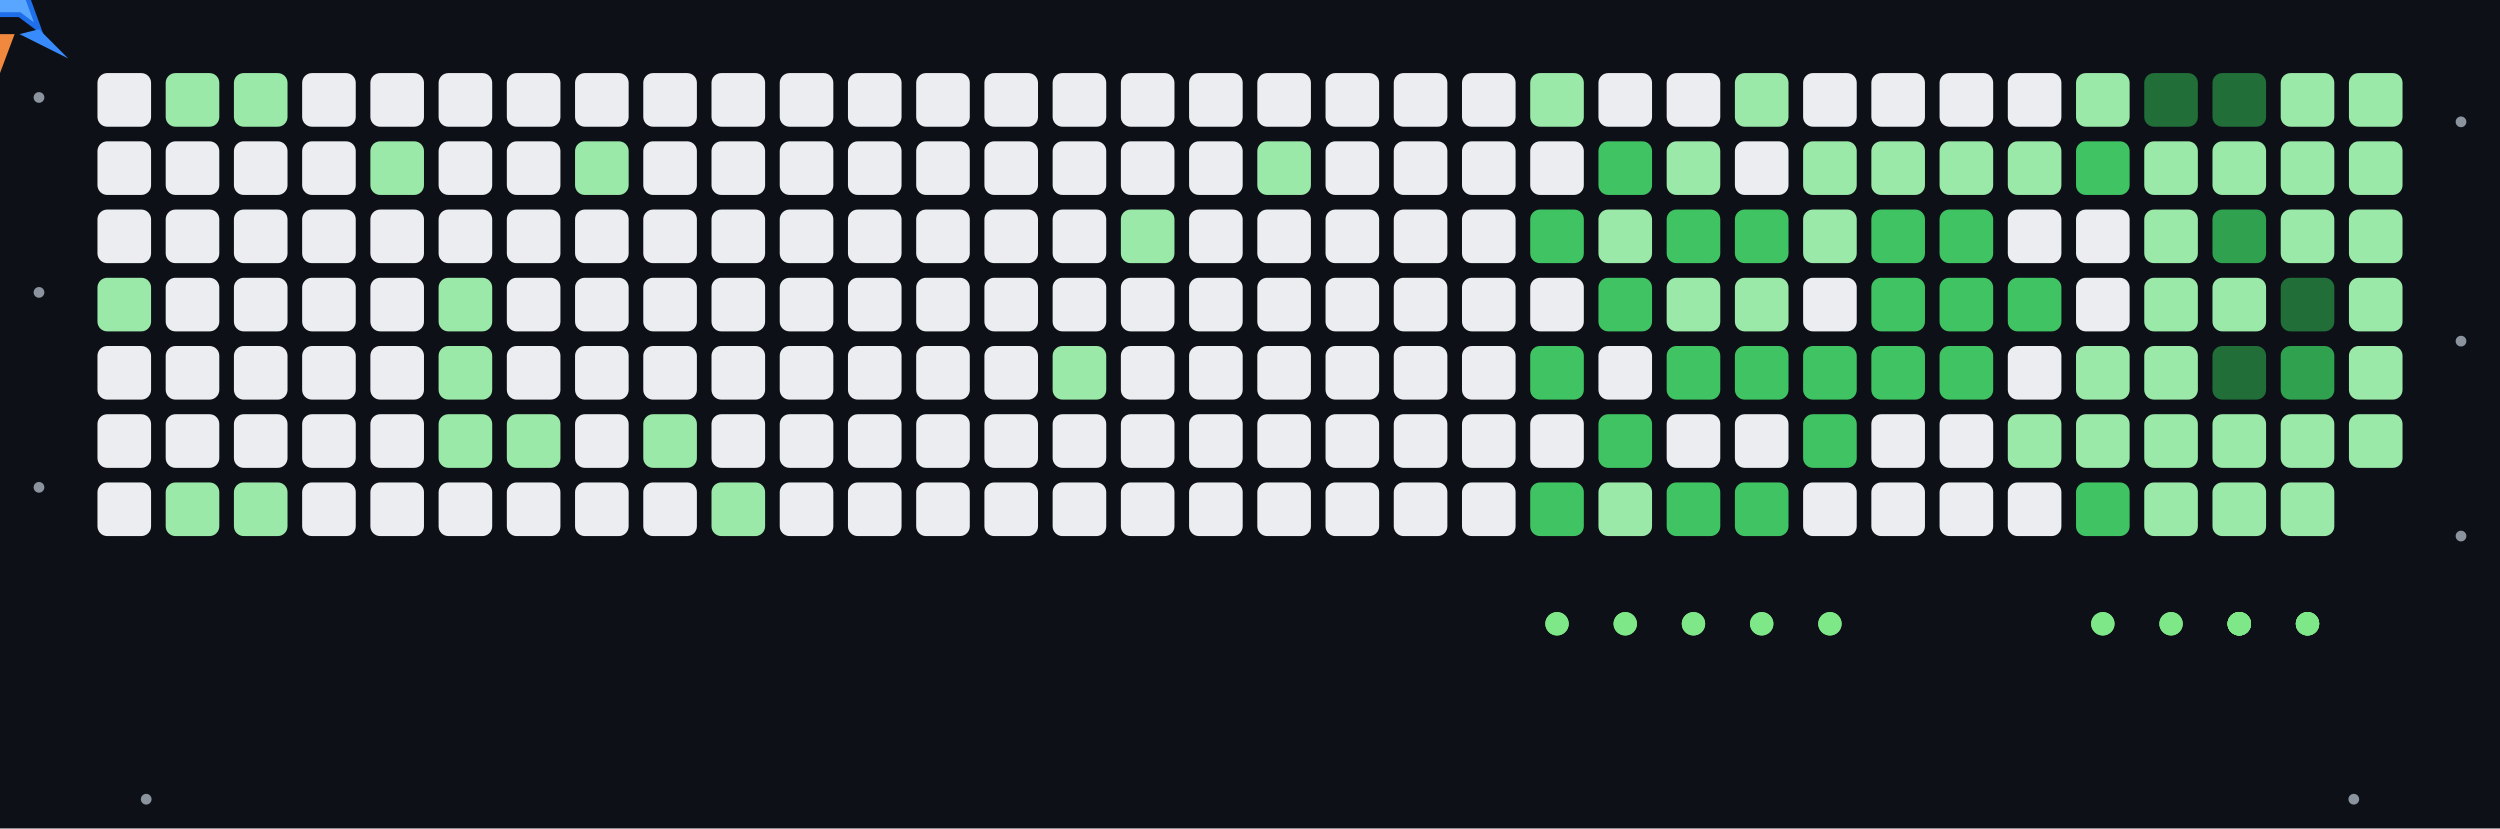
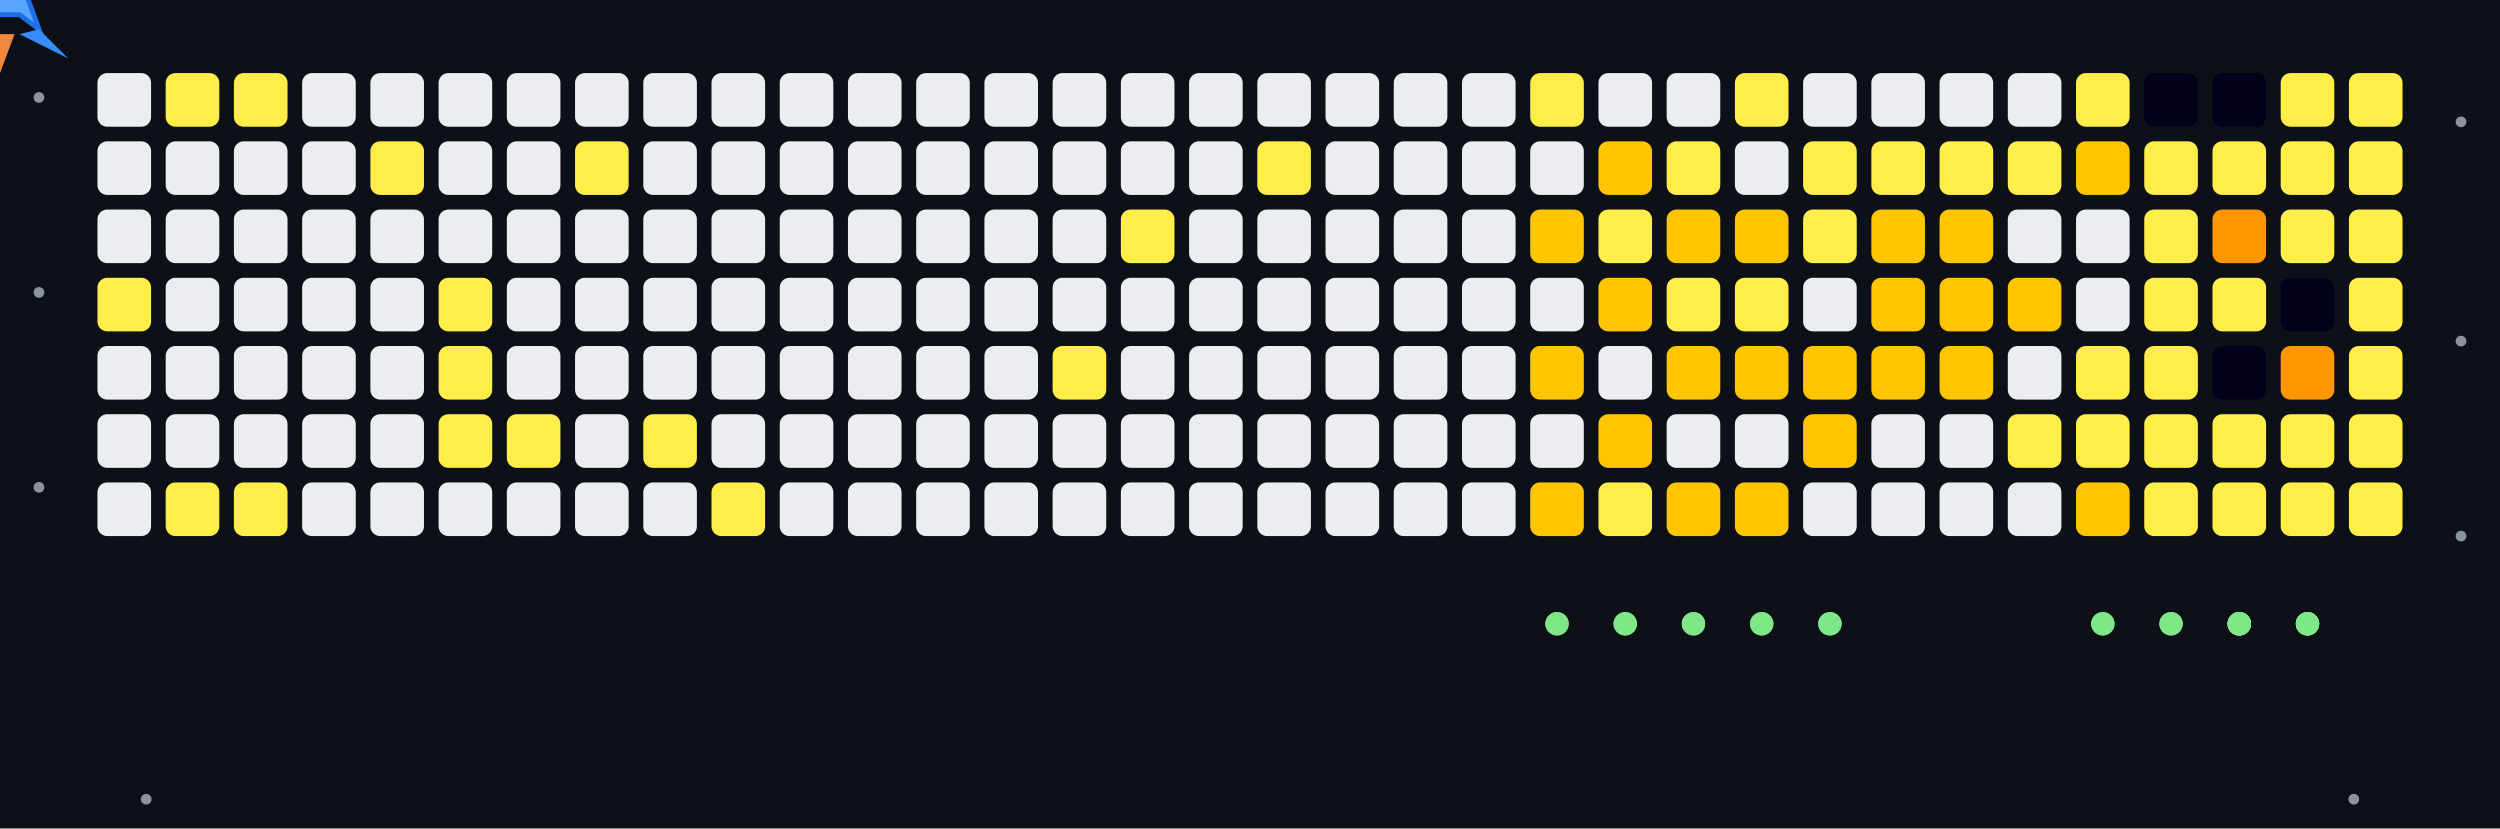
<svg xmlns="http://www.w3.org/2000/svg" viewBox="0 0 513 170">
  <rect x="0" y="0" width="513" height="170" fill="#0d1117" />
  <circle cx="8" cy="20" r="1.1" fill="#8b949e">
    <animate attributeName="opacity" values="0.2;1;0.2" dur="1.2s" repeatCount="indefinite" />
  </circle>
  <circle cx="8" cy="60" r="1.1" fill="#8b949e">
    <animate attributeName="opacity" values="0.2;1;0.2" dur="1.6s" repeatCount="indefinite" />
  </circle>
  <circle cx="8" cy="100" r="1.1" fill="#8b949e">
    <animate attributeName="opacity" values="0.2;1;0.2" dur="2s" repeatCount="indefinite" />
  </circle>
  <circle cx="505" cy="25" r="1.1" fill="#8b949e">
    <animate attributeName="opacity" values="0.2;1;0.2" dur="1.2s" repeatCount="indefinite" />
  </circle>
  <circle cx="505" cy="70" r="1.1" fill="#8b949e">
    <animate attributeName="opacity" values="0.2;1;0.2" dur="1.6s" repeatCount="indefinite" />
  </circle>
  <circle cx="505" cy="110" r="1.1" fill="#8b949e">
    <animate attributeName="opacity" values="0.2;1;0.2" dur="2s" repeatCount="indefinite" />
  </circle>
  <circle cx="30" cy="164" r="1.1" fill="#8b949e">
    <animate attributeName="opacity" values="0.2;1;0.2" dur="1.2s" repeatCount="indefinite" />
  </circle>
  <circle cx="483" cy="164" r="1.1" fill="#8b949e">
    <animate attributeName="opacity" values="0.2;1;0.2" dur="1.6s" repeatCount="indefinite" />
  </circle>
  <g id="grid">
    <rect x="20.00" y="15.00" width="11" height="11" rx="2" ry="2" fill="#ebedf0" />
    <rect x="20.00" y="29.00" width="11" height="11" rx="2" ry="2" fill="#ebedf0" />
    <rect x="20.00" y="43.00" width="11" height="11" rx="2" ry="2" fill="#ebedf0" />
-     <rect x="20.00" y="57.00" width="11" height="11" rx="2" ry="2" fill="#9be9a8" />
+     <rect x="20.00" y="57.00" width="11" height="11" rx="2" ry="2" fill="#ffee4a" />
    <rect x="20.00" y="71.00" width="11" height="11" rx="2" ry="2" fill="#ebedf0" />
    <rect x="20.00" y="85.00" width="11" height="11" rx="2" ry="2" fill="#ebedf0" />
    <rect x="20.00" y="99.00" width="11" height="11" rx="2" ry="2" fill="#ebedf0" />
-     <rect x="34.00" y="15.00" width="11" height="11" rx="2" ry="2" fill="#9be9a8" />
+     <rect x="34.00" y="15.00" width="11" height="11" rx="2" ry="2" fill="#ffee4a" />
    <rect x="34.00" y="29.00" width="11" height="11" rx="2" ry="2" fill="#ebedf0" />
    <rect x="34.00" y="43.00" width="11" height="11" rx="2" ry="2" fill="#ebedf0" />
    <rect x="34.00" y="57.00" width="11" height="11" rx="2" ry="2" fill="#ebedf0" />
    <rect x="34.00" y="71.00" width="11" height="11" rx="2" ry="2" fill="#ebedf0" />
    <rect x="34.00" y="85.00" width="11" height="11" rx="2" ry="2" fill="#ebedf0" />
-     <rect x="34.00" y="99.00" width="11" height="11" rx="2" ry="2" fill="#9be9a8" />
-     <rect x="48.00" y="15.00" width="11" height="11" rx="2" ry="2" fill="#9be9a8" />
+     <rect x="34.00" y="99.00" width="11" height="11" rx="2" ry="2" fill="#ffee4a" />
+     <rect x="48.00" y="15.00" width="11" height="11" rx="2" ry="2" fill="#ffee4a" />
    <rect x="48.00" y="29.00" width="11" height="11" rx="2" ry="2" fill="#ebedf0" />
    <rect x="48.00" y="43.00" width="11" height="11" rx="2" ry="2" fill="#ebedf0" />
    <rect x="48.00" y="57.00" width="11" height="11" rx="2" ry="2" fill="#ebedf0" />
    <rect x="48.00" y="71.00" width="11" height="11" rx="2" ry="2" fill="#ebedf0" />
    <rect x="48.00" y="85.00" width="11" height="11" rx="2" ry="2" fill="#ebedf0" />
-     <rect x="48.00" y="99.00" width="11" height="11" rx="2" ry="2" fill="#9be9a8" />
+     <rect x="48.00" y="99.00" width="11" height="11" rx="2" ry="2" fill="#ffee4a" />
    <rect x="62.00" y="15.00" width="11" height="11" rx="2" ry="2" fill="#ebedf0" />
    <rect x="62.00" y="29.00" width="11" height="11" rx="2" ry="2" fill="#ebedf0" />
    <rect x="62.00" y="43.00" width="11" height="11" rx="2" ry="2" fill="#ebedf0" />
    <rect x="62.00" y="57.00" width="11" height="11" rx="2" ry="2" fill="#ebedf0" />
    <rect x="62.00" y="71.00" width="11" height="11" rx="2" ry="2" fill="#ebedf0" />
    <rect x="62.00" y="85.00" width="11" height="11" rx="2" ry="2" fill="#ebedf0" />
    <rect x="62.00" y="99.00" width="11" height="11" rx="2" ry="2" fill="#ebedf0" />
    <rect x="76.00" y="15.00" width="11" height="11" rx="2" ry="2" fill="#ebedf0" />
-     <rect x="76.00" y="29.00" width="11" height="11" rx="2" ry="2" fill="#9be9a8" />
+     <rect x="76.00" y="29.00" width="11" height="11" rx="2" ry="2" fill="#ffee4a" />
    <rect x="76.00" y="43.00" width="11" height="11" rx="2" ry="2" fill="#ebedf0" />
    <rect x="76.00" y="57.00" width="11" height="11" rx="2" ry="2" fill="#ebedf0" />
    <rect x="76.00" y="71.00" width="11" height="11" rx="2" ry="2" fill="#ebedf0" />
    <rect x="76.00" y="85.00" width="11" height="11" rx="2" ry="2" fill="#ebedf0" />
    <rect x="76.00" y="99.00" width="11" height="11" rx="2" ry="2" fill="#ebedf0" />
    <rect x="90.00" y="15.00" width="11" height="11" rx="2" ry="2" fill="#ebedf0" />
    <rect x="90.00" y="29.00" width="11" height="11" rx="2" ry="2" fill="#ebedf0" />
    <rect x="90.00" y="43.00" width="11" height="11" rx="2" ry="2" fill="#ebedf0" />
-     <rect x="90.00" y="57.00" width="11" height="11" rx="2" ry="2" fill="#9be9a8" />
-     <rect x="90.00" y="71.00" width="11" height="11" rx="2" ry="2" fill="#9be9a8" />
-     <rect x="90.00" y="85.00" width="11" height="11" rx="2" ry="2" fill="#9be9a8" />
+     <rect x="90.00" y="57.00" width="11" height="11" rx="2" ry="2" fill="#ffee4a" />
+     <rect x="90.00" y="71.00" width="11" height="11" rx="2" ry="2" fill="#ffee4a" />
+     <rect x="90.00" y="85.00" width="11" height="11" rx="2" ry="2" fill="#ffee4a" />
    <rect x="90.00" y="99.00" width="11" height="11" rx="2" ry="2" fill="#ebedf0" />
    <rect x="104.00" y="15.00" width="11" height="11" rx="2" ry="2" fill="#ebedf0" />
    <rect x="104.00" y="29.00" width="11" height="11" rx="2" ry="2" fill="#ebedf0" />
    <rect x="104.00" y="43.00" width="11" height="11" rx="2" ry="2" fill="#ebedf0" />
    <rect x="104.00" y="57.00" width="11" height="11" rx="2" ry="2" fill="#ebedf0" />
    <rect x="104.00" y="71.00" width="11" height="11" rx="2" ry="2" fill="#ebedf0" />
-     <rect x="104.00" y="85.00" width="11" height="11" rx="2" ry="2" fill="#9be9a8" />
+     <rect x="104.00" y="85.00" width="11" height="11" rx="2" ry="2" fill="#ffee4a" />
    <rect x="104.00" y="99.00" width="11" height="11" rx="2" ry="2" fill="#ebedf0" />
    <rect x="118.00" y="15.00" width="11" height="11" rx="2" ry="2" fill="#ebedf0" />
-     <rect x="118.00" y="29.00" width="11" height="11" rx="2" ry="2" fill="#9be9a8" />
+     <rect x="118.00" y="29.00" width="11" height="11" rx="2" ry="2" fill="#ffee4a" />
    <rect x="118.00" y="43.00" width="11" height="11" rx="2" ry="2" fill="#ebedf0" />
    <rect x="118.00" y="57.00" width="11" height="11" rx="2" ry="2" fill="#ebedf0" />
    <rect x="118.00" y="71.00" width="11" height="11" rx="2" ry="2" fill="#ebedf0" />
    <rect x="118.00" y="85.00" width="11" height="11" rx="2" ry="2" fill="#ebedf0" />
    <rect x="118.00" y="99.00" width="11" height="11" rx="2" ry="2" fill="#ebedf0" />
    <rect x="132.00" y="15.00" width="11" height="11" rx="2" ry="2" fill="#ebedf0" />
    <rect x="132.00" y="29.00" width="11" height="11" rx="2" ry="2" fill="#ebedf0" />
    <rect x="132.00" y="43.00" width="11" height="11" rx="2" ry="2" fill="#ebedf0" />
    <rect x="132.00" y="57.00" width="11" height="11" rx="2" ry="2" fill="#ebedf0" />
    <rect x="132.00" y="71.00" width="11" height="11" rx="2" ry="2" fill="#ebedf0" />
-     <rect x="132.00" y="85.00" width="11" height="11" rx="2" ry="2" fill="#9be9a8" />
+     <rect x="132.00" y="85.00" width="11" height="11" rx="2" ry="2" fill="#ffee4a" />
    <rect x="132.00" y="99.00" width="11" height="11" rx="2" ry="2" fill="#ebedf0" />
    <rect x="146.00" y="15.00" width="11" height="11" rx="2" ry="2" fill="#ebedf0" />
    <rect x="146.00" y="29.00" width="11" height="11" rx="2" ry="2" fill="#ebedf0" />
    <rect x="146.00" y="43.00" width="11" height="11" rx="2" ry="2" fill="#ebedf0" />
    <rect x="146.00" y="57.00" width="11" height="11" rx="2" ry="2" fill="#ebedf0" />
    <rect x="146.00" y="71.00" width="11" height="11" rx="2" ry="2" fill="#ebedf0" />
    <rect x="146.00" y="85.00" width="11" height="11" rx="2" ry="2" fill="#ebedf0" />
-     <rect x="146.00" y="99.00" width="11" height="11" rx="2" ry="2" fill="#9be9a8" />
+     <rect x="146.00" y="99.00" width="11" height="11" rx="2" ry="2" fill="#ffee4a" />
    <rect x="160.00" y="15.00" width="11" height="11" rx="2" ry="2" fill="#ebedf0" />
    <rect x="160.00" y="29.00" width="11" height="11" rx="2" ry="2" fill="#ebedf0" />
    <rect x="160.00" y="43.00" width="11" height="11" rx="2" ry="2" fill="#ebedf0" />
    <rect x="160.00" y="57.00" width="11" height="11" rx="2" ry="2" fill="#ebedf0" />
    <rect x="160.00" y="71.00" width="11" height="11" rx="2" ry="2" fill="#ebedf0" />
    <rect x="160.00" y="85.00" width="11" height="11" rx="2" ry="2" fill="#ebedf0" />
    <rect x="160.00" y="99.00" width="11" height="11" rx="2" ry="2" fill="#ebedf0" />
    <rect x="174.00" y="15.00" width="11" height="11" rx="2" ry="2" fill="#ebedf0" />
    <rect x="174.00" y="29.00" width="11" height="11" rx="2" ry="2" fill="#ebedf0" />
    <rect x="174.00" y="43.00" width="11" height="11" rx="2" ry="2" fill="#ebedf0" />
    <rect x="174.00" y="57.00" width="11" height="11" rx="2" ry="2" fill="#ebedf0" />
    <rect x="174.00" y="71.00" width="11" height="11" rx="2" ry="2" fill="#ebedf0" />
    <rect x="174.00" y="85.00" width="11" height="11" rx="2" ry="2" fill="#ebedf0" />
    <rect x="174.00" y="99.00" width="11" height="11" rx="2" ry="2" fill="#ebedf0" />
    <rect x="188.00" y="15.00" width="11" height="11" rx="2" ry="2" fill="#ebedf0" />
    <rect x="188.00" y="29.00" width="11" height="11" rx="2" ry="2" fill="#ebedf0" />
    <rect x="188.00" y="43.00" width="11" height="11" rx="2" ry="2" fill="#ebedf0" />
    <rect x="188.00" y="57.00" width="11" height="11" rx="2" ry="2" fill="#ebedf0" />
    <rect x="188.00" y="71.00" width="11" height="11" rx="2" ry="2" fill="#ebedf0" />
    <rect x="188.00" y="85.00" width="11" height="11" rx="2" ry="2" fill="#ebedf0" />
    <rect x="188.00" y="99.00" width="11" height="11" rx="2" ry="2" fill="#ebedf0" />
    <rect x="202.00" y="15.00" width="11" height="11" rx="2" ry="2" fill="#ebedf0" />
    <rect x="202.00" y="29.00" width="11" height="11" rx="2" ry="2" fill="#ebedf0" />
    <rect x="202.00" y="43.00" width="11" height="11" rx="2" ry="2" fill="#ebedf0" />
    <rect x="202.00" y="57.00" width="11" height="11" rx="2" ry="2" fill="#ebedf0" />
    <rect x="202.00" y="71.00" width="11" height="11" rx="2" ry="2" fill="#ebedf0" />
    <rect x="202.00" y="85.00" width="11" height="11" rx="2" ry="2" fill="#ebedf0" />
    <rect x="202.00" y="99.00" width="11" height="11" rx="2" ry="2" fill="#ebedf0" />
    <rect x="216.00" y="15.00" width="11" height="11" rx="2" ry="2" fill="#ebedf0" />
    <rect x="216.00" y="29.00" width="11" height="11" rx="2" ry="2" fill="#ebedf0" />
    <rect x="216.00" y="43.00" width="11" height="11" rx="2" ry="2" fill="#ebedf0" />
    <rect x="216.00" y="57.00" width="11" height="11" rx="2" ry="2" fill="#ebedf0" />
-     <rect x="216.00" y="71.00" width="11" height="11" rx="2" ry="2" fill="#9be9a8" />
+     <rect x="216.00" y="71.00" width="11" height="11" rx="2" ry="2" fill="#ffee4a" />
    <rect x="216.00" y="85.00" width="11" height="11" rx="2" ry="2" fill="#ebedf0" />
    <rect x="216.00" y="99.00" width="11" height="11" rx="2" ry="2" fill="#ebedf0" />
    <rect x="230.00" y="15.00" width="11" height="11" rx="2" ry="2" fill="#ebedf0" />
    <rect x="230.00" y="29.00" width="11" height="11" rx="2" ry="2" fill="#ebedf0" />
-     <rect x="230.00" y="43.00" width="11" height="11" rx="2" ry="2" fill="#9be9a8" />
+     <rect x="230.00" y="43.00" width="11" height="11" rx="2" ry="2" fill="#ffee4a" />
    <rect x="230.00" y="57.00" width="11" height="11" rx="2" ry="2" fill="#ebedf0" />
    <rect x="230.00" y="71.00" width="11" height="11" rx="2" ry="2" fill="#ebedf0" />
    <rect x="230.00" y="85.00" width="11" height="11" rx="2" ry="2" fill="#ebedf0" />
    <rect x="230.00" y="99.00" width="11" height="11" rx="2" ry="2" fill="#ebedf0" />
    <rect x="244.00" y="15.00" width="11" height="11" rx="2" ry="2" fill="#ebedf0" />
    <rect x="244.00" y="29.00" width="11" height="11" rx="2" ry="2" fill="#ebedf0" />
    <rect x="244.00" y="43.00" width="11" height="11" rx="2" ry="2" fill="#ebedf0" />
    <rect x="244.00" y="57.00" width="11" height="11" rx="2" ry="2" fill="#ebedf0" />
    <rect x="244.00" y="71.00" width="11" height="11" rx="2" ry="2" fill="#ebedf0" />
    <rect x="244.00" y="85.00" width="11" height="11" rx="2" ry="2" fill="#ebedf0" />
    <rect x="244.00" y="99.00" width="11" height="11" rx="2" ry="2" fill="#ebedf0" />
    <rect x="258.00" y="15.00" width="11" height="11" rx="2" ry="2" fill="#ebedf0" />
-     <rect x="258.00" y="29.00" width="11" height="11" rx="2" ry="2" fill="#9be9a8" />
+     <rect x="258.00" y="29.00" width="11" height="11" rx="2" ry="2" fill="#ffee4a" />
    <rect x="258.00" y="43.00" width="11" height="11" rx="2" ry="2" fill="#ebedf0" />
    <rect x="258.00" y="57.00" width="11" height="11" rx="2" ry="2" fill="#ebedf0" />
    <rect x="258.00" y="71.00" width="11" height="11" rx="2" ry="2" fill="#ebedf0" />
    <rect x="258.00" y="85.00" width="11" height="11" rx="2" ry="2" fill="#ebedf0" />
    <rect x="258.00" y="99.00" width="11" height="11" rx="2" ry="2" fill="#ebedf0" />
    <rect x="272.00" y="15.00" width="11" height="11" rx="2" ry="2" fill="#ebedf0" />
    <rect x="272.00" y="29.00" width="11" height="11" rx="2" ry="2" fill="#ebedf0" />
    <rect x="272.00" y="43.00" width="11" height="11" rx="2" ry="2" fill="#ebedf0" />
    <rect x="272.00" y="57.00" width="11" height="11" rx="2" ry="2" fill="#ebedf0" />
    <rect x="272.00" y="71.00" width="11" height="11" rx="2" ry="2" fill="#ebedf0" />
    <rect x="272.00" y="85.00" width="11" height="11" rx="2" ry="2" fill="#ebedf0" />
    <rect x="272.00" y="99.00" width="11" height="11" rx="2" ry="2" fill="#ebedf0" />
    <rect x="286.00" y="15.00" width="11" height="11" rx="2" ry="2" fill="#ebedf0" />
    <rect x="286.00" y="29.00" width="11" height="11" rx="2" ry="2" fill="#ebedf0" />
    <rect x="286.00" y="43.00" width="11" height="11" rx="2" ry="2" fill="#ebedf0" />
    <rect x="286.00" y="57.00" width="11" height="11" rx="2" ry="2" fill="#ebedf0" />
    <rect x="286.00" y="71.00" width="11" height="11" rx="2" ry="2" fill="#ebedf0" />
    <rect x="286.00" y="85.00" width="11" height="11" rx="2" ry="2" fill="#ebedf0" />
    <rect x="286.00" y="99.00" width="11" height="11" rx="2" ry="2" fill="#ebedf0" />
    <rect x="300.00" y="15.00" width="11" height="11" rx="2" ry="2" fill="#ebedf0" />
    <rect x="300.00" y="29.00" width="11" height="11" rx="2" ry="2" fill="#ebedf0" />
    <rect x="300.00" y="43.00" width="11" height="11" rx="2" ry="2" fill="#ebedf0" />
    <rect x="300.00" y="57.00" width="11" height="11" rx="2" ry="2" fill="#ebedf0" />
    <rect x="300.00" y="71.00" width="11" height="11" rx="2" ry="2" fill="#ebedf0" />
    <rect x="300.00" y="85.00" width="11" height="11" rx="2" ry="2" fill="#ebedf0" />
    <rect x="300.00" y="99.00" width="11" height="11" rx="2" ry="2" fill="#ebedf0" />
-     <rect x="314.00" y="15.00" width="11" height="11" rx="2" ry="2" fill="#9be9a8" />
+     <rect x="314.00" y="15.00" width="11" height="11" rx="2" ry="2" fill="#ffee4a" />
    <rect x="314.00" y="29.00" width="11" height="11" rx="2" ry="2" fill="#ebedf0" />
-     <rect x="314.00" y="43.00" width="11" height="11" rx="2" ry="2" fill="#40c463" />
+     <rect x="314.00" y="43.00" width="11" height="11" rx="2" ry="2" fill="#ffc501" />
    <rect x="314.00" y="57.00" width="11" height="11" rx="2" ry="2" fill="#ebedf0" />
-     <rect x="314.00" y="71.00" width="11" height="11" rx="2" ry="2" fill="#40c463">
-       <animate attributeName="fill" dur="20s" repeatCount="indefinite" keyTimes="0;0.313;0.319;0.687;0.693;1" values="#40c463;#40c463;#39d353;#40c463;#39d353;#40c463" />
+     <rect x="314.00" y="71.00" width="11" height="11" rx="2" ry="2" fill="#ffc501">
+       <animate attributeName="fill" dur="20s" repeatCount="indefinite" keyTimes="0;0.313;0.319;0.687;0.693;1" values="#ffc501;#ffc501;#39d353;#ffc501;#39d353;#ffc501" />
    </rect>
    <rect x="314.00" y="85.00" width="11" height="11" rx="2" ry="2" fill="#ebedf0" />
-     <rect x="314.00" y="99.00" width="11" height="11" rx="2" ry="2" fill="#40c463" />
+     <rect x="314.00" y="99.00" width="11" height="11" rx="2" ry="2" fill="#ffc501" />
    <rect x="328.00" y="15.00" width="11" height="11" rx="2" ry="2" fill="#ebedf0" />
-     <rect x="328.00" y="29.00" width="11" height="11" rx="2" ry="2" fill="#40c463" />
-     <rect x="328.00" y="43.00" width="11" height="11" rx="2" ry="2" fill="#9be9a8" />
-     <rect x="328.00" y="57.00" width="11" height="11" rx="2" ry="2" fill="#40c463" />
+     <rect x="328.00" y="29.00" width="11" height="11" rx="2" ry="2" fill="#ffc501" />
+     <rect x="328.00" y="43.00" width="11" height="11" rx="2" ry="2" fill="#ffee4a" />
+     <rect x="328.00" y="57.00" width="11" height="11" rx="2" ry="2" fill="#ffc501" />
    <rect x="328.00" y="71.00" width="11" height="11" rx="2" ry="2" fill="#ebedf0" />
-     <rect x="328.00" y="85.00" width="11" height="11" rx="2" ry="2" fill="#40c463">
-       <animate attributeName="fill" dur="20s" repeatCount="indefinite" keyTimes="0;0.327;0.333;0.673;0.679;1" values="#40c463;#40c463;#39d353;#40c463;#39d353;#40c463" />
-     </rect>
-     <rect x="328.00" y="99.00" width="11" height="11" rx="2" ry="2" fill="#9be9a8" />
+     <rect x="328.00" y="85.00" width="11" height="11" rx="2" ry="2" fill="#ffc501">
+       <animate attributeName="fill" dur="20s" repeatCount="indefinite" keyTimes="0;0.327;0.333;0.673;0.679;1" values="#ffc501;#ffc501;#39d353;#ffc501;#39d353;#ffc501" />
+     </rect>
+     <rect x="328.00" y="99.00" width="11" height="11" rx="2" ry="2" fill="#ffee4a" />
    <rect x="342.00" y="15.00" width="11" height="11" rx="2" ry="2" fill="#ebedf0" />
-     <rect x="342.00" y="29.00" width="11" height="11" rx="2" ry="2" fill="#9be9a8" />
-     <rect x="342.00" y="43.00" width="11" height="11" rx="2" ry="2" fill="#40c463" />
-     <rect x="342.00" y="57.00" width="11" height="11" rx="2" ry="2" fill="#9be9a8" />
-     <rect x="342.00" y="71.00" width="11" height="11" rx="2" ry="2" fill="#40c463" />
+     <rect x="342.00" y="29.00" width="11" height="11" rx="2" ry="2" fill="#ffee4a" />
+     <rect x="342.00" y="43.00" width="11" height="11" rx="2" ry="2" fill="#ffc501" />
+     <rect x="342.00" y="57.00" width="11" height="11" rx="2" ry="2" fill="#ffee4a" />
+     <rect x="342.00" y="71.00" width="11" height="11" rx="2" ry="2" fill="#ffc501" />
    <rect x="342.00" y="85.00" width="11" height="11" rx="2" ry="2" fill="#ebedf0" />
-     <rect x="342.00" y="99.00" width="11" height="11" rx="2" ry="2" fill="#40c463">
-       <animate attributeName="fill" dur="20s" repeatCount="indefinite" keyTimes="0;0.341;0.347;0.659;0.665;1" values="#40c463;#40c463;#39d353;#40c463;#39d353;#40c463" />
-     </rect>
-     <rect x="356.00" y="15.00" width="11" height="11" rx="2" ry="2" fill="#9be9a8" />
+     <rect x="342.00" y="99.00" width="11" height="11" rx="2" ry="2" fill="#ffc501">
+       <animate attributeName="fill" dur="20s" repeatCount="indefinite" keyTimes="0;0.341;0.347;0.659;0.665;1" values="#ffc501;#ffc501;#39d353;#ffc501;#39d353;#ffc501" />
+     </rect>
+     <rect x="356.00" y="15.00" width="11" height="11" rx="2" ry="2" fill="#ffee4a" />
    <rect x="356.00" y="29.00" width="11" height="11" rx="2" ry="2" fill="#ebedf0" />
-     <rect x="356.00" y="43.00" width="11" height="11" rx="2" ry="2" fill="#40c463" />
-     <rect x="356.00" y="57.00" width="11" height="11" rx="2" ry="2" fill="#9be9a8" />
-     <rect x="356.00" y="71.00" width="11" height="11" rx="2" ry="2" fill="#40c463" />
+     <rect x="356.00" y="43.00" width="11" height="11" rx="2" ry="2" fill="#ffc501" />
+     <rect x="356.00" y="57.00" width="11" height="11" rx="2" ry="2" fill="#ffee4a" />
+     <rect x="356.00" y="71.00" width="11" height="11" rx="2" ry="2" fill="#ffc501" />
    <rect x="356.00" y="85.00" width="11" height="11" rx="2" ry="2" fill="#ebedf0" />
-     <rect x="356.00" y="99.00" width="11" height="11" rx="2" ry="2" fill="#40c463">
-       <animate attributeName="fill" dur="20s" repeatCount="indefinite" keyTimes="0;0.354;0.36;0.645;0.651;1" values="#40c463;#40c463;#39d353;#40c463;#39d353;#40c463" />
+     <rect x="356.00" y="99.00" width="11" height="11" rx="2" ry="2" fill="#ffc501">
+       <animate attributeName="fill" dur="20s" repeatCount="indefinite" keyTimes="0;0.354;0.36;0.645;0.651;1" values="#ffc501;#ffc501;#39d353;#ffc501;#39d353;#ffc501" />
    </rect>
    <rect x="370.00" y="15.00" width="11" height="11" rx="2" ry="2" fill="#ebedf0" />
-     <rect x="370.00" y="29.00" width="11" height="11" rx="2" ry="2" fill="#9be9a8" />
-     <rect x="370.00" y="43.00" width="11" height="11" rx="2" ry="2" fill="#9be9a8" />
+     <rect x="370.00" y="29.00" width="11" height="11" rx="2" ry="2" fill="#ffee4a" />
+     <rect x="370.00" y="43.00" width="11" height="11" rx="2" ry="2" fill="#ffee4a" />
    <rect x="370.00" y="57.00" width="11" height="11" rx="2" ry="2" fill="#ebedf0" />
-     <rect x="370.00" y="71.00" width="11" height="11" rx="2" ry="2" fill="#40c463" />
-     <rect x="370.00" y="85.00" width="11" height="11" rx="2" ry="2" fill="#40c463">
-       <animate attributeName="fill" dur="20s" repeatCount="indefinite" keyTimes="0;0.368;0.374;0.631;0.637;1" values="#40c463;#40c463;#39d353;#40c463;#39d353;#40c463" />
+     <rect x="370.00" y="71.00" width="11" height="11" rx="2" ry="2" fill="#ffc501" />
+     <rect x="370.00" y="85.00" width="11" height="11" rx="2" ry="2" fill="#ffc501">
+       <animate attributeName="fill" dur="20s" repeatCount="indefinite" keyTimes="0;0.368;0.374;0.631;0.637;1" values="#ffc501;#ffc501;#39d353;#ffc501;#39d353;#ffc501" />
    </rect>
    <rect x="370.00" y="99.00" width="11" height="11" rx="2" ry="2" fill="#ebedf0" />
    <rect x="384.00" y="15.00" width="11" height="11" rx="2" ry="2" fill="#ebedf0" />
-     <rect x="384.00" y="29.00" width="11" height="11" rx="2" ry="2" fill="#9be9a8" />
-     <rect x="384.00" y="43.00" width="11" height="11" rx="2" ry="2" fill="#40c463" />
-     <rect x="384.00" y="57.00" width="11" height="11" rx="2" ry="2" fill="#40c463" />
-     <rect x="384.00" y="71.00" width="11" height="11" rx="2" ry="2" fill="#40c463" />
+     <rect x="384.00" y="29.00" width="11" height="11" rx="2" ry="2" fill="#ffee4a" />
+     <rect x="384.00" y="43.00" width="11" height="11" rx="2" ry="2" fill="#ffc501" />
+     <rect x="384.00" y="57.00" width="11" height="11" rx="2" ry="2" fill="#ffc501" />
+     <rect x="384.00" y="71.00" width="11" height="11" rx="2" ry="2" fill="#ffc501" />
    <rect x="384.00" y="85.00" width="11" height="11" rx="2" ry="2" fill="#ebedf0" />
    <rect x="384.00" y="99.00" width="11" height="11" rx="2" ry="2" fill="#ebedf0" />
    <rect x="398.00" y="15.00" width="11" height="11" rx="2" ry="2" fill="#ebedf0" />
-     <rect x="398.00" y="29.00" width="11" height="11" rx="2" ry="2" fill="#9be9a8" />
-     <rect x="398.00" y="43.00" width="11" height="11" rx="2" ry="2" fill="#40c463" />
-     <rect x="398.00" y="57.00" width="11" height="11" rx="2" ry="2" fill="#40c463" />
-     <rect x="398.00" y="71.00" width="11" height="11" rx="2" ry="2" fill="#40c463" />
+     <rect x="398.00" y="29.00" width="11" height="11" rx="2" ry="2" fill="#ffee4a" />
+     <rect x="398.00" y="43.00" width="11" height="11" rx="2" ry="2" fill="#ffc501" />
+     <rect x="398.00" y="57.00" width="11" height="11" rx="2" ry="2" fill="#ffc501" />
+     <rect x="398.00" y="71.00" width="11" height="11" rx="2" ry="2" fill="#ffc501" />
    <rect x="398.00" y="85.00" width="11" height="11" rx="2" ry="2" fill="#ebedf0" />
    <rect x="398.00" y="99.00" width="11" height="11" rx="2" ry="2" fill="#ebedf0" />
    <rect x="412.00" y="15.00" width="11" height="11" rx="2" ry="2" fill="#ebedf0" />
-     <rect x="412.00" y="29.00" width="11" height="11" rx="2" ry="2" fill="#9be9a8" />
+     <rect x="412.00" y="29.00" width="11" height="11" rx="2" ry="2" fill="#ffee4a" />
    <rect x="412.00" y="43.00" width="11" height="11" rx="2" ry="2" fill="#ebedf0" />
-     <rect x="412.00" y="57.00" width="11" height="11" rx="2" ry="2" fill="#40c463" />
+     <rect x="412.00" y="57.00" width="11" height="11" rx="2" ry="2" fill="#ffc501" />
    <rect x="412.00" y="71.00" width="11" height="11" rx="2" ry="2" fill="#ebedf0" />
-     <rect x="412.00" y="85.00" width="11" height="11" rx="2" ry="2" fill="#9be9a8" />
+     <rect x="412.00" y="85.00" width="11" height="11" rx="2" ry="2" fill="#ffee4a" />
    <rect x="412.00" y="99.00" width="11" height="11" rx="2" ry="2" fill="#ebedf0" />
-     <rect x="426.00" y="15.00" width="11" height="11" rx="2" ry="2" fill="#9be9a8" />
-     <rect x="426.00" y="29.00" width="11" height="11" rx="2" ry="2" fill="#40c463" />
+     <rect x="426.00" y="15.00" width="11" height="11" rx="2" ry="2" fill="#ffee4a" />
+     <rect x="426.00" y="29.00" width="11" height="11" rx="2" ry="2" fill="#ffc501" />
    <rect x="426.00" y="43.00" width="11" height="11" rx="2" ry="2" fill="#ebedf0" />
    <rect x="426.00" y="57.00" width="11" height="11" rx="2" ry="2" fill="#ebedf0" />
-     <rect x="426.00" y="71.00" width="11" height="11" rx="2" ry="2" fill="#9be9a8" />
-     <rect x="426.00" y="85.00" width="11" height="11" rx="2" ry="2" fill="#9be9a8" />
-     <rect x="426.00" y="99.00" width="11" height="11" rx="2" ry="2" fill="#40c463">
-       <animate attributeName="fill" dur="20s" repeatCount="indefinite" keyTimes="0;0.424;0.43;0.576;0.582;1" values="#40c463;#40c463;#39d353;#40c463;#39d353;#40c463" />
-     </rect>
-     <rect x="440.00" y="15.00" width="11" height="11" rx="2" ry="2" fill="#216e39">
-       <animate attributeName="fill" dur="20s" repeatCount="indefinite" keyTimes="0;0.438;0.444;0.562;0.568;1" values="#216e39;#216e39;#39d353;#216e39;#39d353;#216e39" />
-     </rect>
-     <rect x="440.00" y="29.00" width="11" height="11" rx="2" ry="2" fill="#9be9a8" />
-     <rect x="440.00" y="43.00" width="11" height="11" rx="2" ry="2" fill="#9be9a8" />
-     <rect x="440.00" y="57.00" width="11" height="11" rx="2" ry="2" fill="#9be9a8" />
-     <rect x="440.00" y="71.00" width="11" height="11" rx="2" ry="2" fill="#9be9a8" />
-     <rect x="440.00" y="85.00" width="11" height="11" rx="2" ry="2" fill="#9be9a8" />
-     <rect x="440.00" y="99.00" width="11" height="11" rx="2" ry="2" fill="#9be9a8" />
-     <rect x="454.00" y="15.00" width="11" height="11" rx="2" ry="2" fill="#216e39">
-       <animate attributeName="fill" dur="20s" repeatCount="indefinite" keyTimes="0;0.452;0.458;0.548;0.554;1" values="#216e39;#216e39;#39d353;#216e39;#39d353;#216e39" />
-     </rect>
-     <rect x="454.00" y="29.00" width="11" height="11" rx="2" ry="2" fill="#9be9a8" />
-     <rect x="454.00" y="43.00" width="11" height="11" rx="2" ry="2" fill="#30a14e">
-       <animate attributeName="fill" dur="20s" repeatCount="indefinite" keyTimes="0;0.452;0.458;0.548;0.554;1" values="#30a14e;#30a14e;#39d353;#30a14e;#39d353;#30a14e" />
-     </rect>
-     <rect x="454.00" y="57.00" width="11" height="11" rx="2" ry="2" fill="#9be9a8" />
-     <rect x="454.00" y="71.00" width="11" height="11" rx="2" ry="2" fill="#216e39">
-       <animate attributeName="fill" dur="20s" repeatCount="indefinite" keyTimes="0;0.452;0.458;0.548;0.554;1" values="#216e39;#216e39;#39d353;#216e39;#39d353;#216e39" />
-     </rect>
-     <rect x="454.00" y="85.00" width="11" height="11" rx="2" ry="2" fill="#9be9a8" />
-     <rect x="454.00" y="99.00" width="11" height="11" rx="2" ry="2" fill="#9be9a8" />
-     <rect x="468.00" y="15.00" width="11" height="11" rx="2" ry="2" fill="#9be9a8" />
-     <rect x="468.00" y="29.00" width="11" height="11" rx="2" ry="2" fill="#9be9a8" />
-     <rect x="468.00" y="43.00" width="11" height="11" rx="2" ry="2" fill="#9be9a8" />
-     <rect x="468.00" y="57.00" width="11" height="11" rx="2" ry="2" fill="#216e39">
-       <animate attributeName="fill" dur="20s" repeatCount="indefinite" keyTimes="0;0.466;0.472;0.534;0.54;1" values="#216e39;#216e39;#39d353;#216e39;#39d353;#216e39" />
-     </rect>
-     <rect x="468.00" y="71.00" width="11" height="11" rx="2" ry="2" fill="#30a14e">
-       <animate attributeName="fill" dur="20s" repeatCount="indefinite" keyTimes="0;0.466;0.472;0.534;0.54;1" values="#30a14e;#30a14e;#39d353;#30a14e;#39d353;#30a14e" />
-     </rect>
-     <rect x="468.00" y="85.00" width="11" height="11" rx="2" ry="2" fill="#9be9a8" />
-     <rect x="468.00" y="99.00" width="11" height="11" rx="2" ry="2" fill="#9be9a8" />
-     <rect x="482.00" y="15.00" width="11" height="11" rx="2" ry="2" fill="#9be9a8" />
-     <rect x="482.00" y="29.00" width="11" height="11" rx="2" ry="2" fill="#9be9a8" />
-     <rect x="482.00" y="43.00" width="11" height="11" rx="2" ry="2" fill="#9be9a8" />
-     <rect x="482.00" y="57.00" width="11" height="11" rx="2" ry="2" fill="#9be9a8" />
-     <rect x="482.00" y="71.00" width="11" height="11" rx="2" ry="2" fill="#9be9a8" />
-     <rect x="482.00" y="85.00" width="11" height="11" rx="2" ry="2" fill="#9be9a8" />
+     <rect x="426.00" y="71.00" width="11" height="11" rx="2" ry="2" fill="#ffee4a" />
+     <rect x="426.00" y="85.00" width="11" height="11" rx="2" ry="2" fill="#ffee4a" />
+     <rect x="426.00" y="99.00" width="11" height="11" rx="2" ry="2" fill="#ffc501">
+       <animate attributeName="fill" dur="20s" repeatCount="indefinite" keyTimes="0;0.424;0.43;0.576;0.582;1" values="#ffc501;#ffc501;#39d353;#ffc501;#39d353;#ffc501" />
+     </rect>
+     <rect x="440.00" y="15.00" width="11" height="11" rx="2" ry="2" fill="#03001c">
+       <animate attributeName="fill" dur="20s" repeatCount="indefinite" keyTimes="0;0.438;0.444;0.562;0.568;1" values="#03001c;#03001c;#39d353;#03001c;#39d353;#03001c" />
+     </rect>
+     <rect x="440.00" y="29.00" width="11" height="11" rx="2" ry="2" fill="#ffee4a" />
+     <rect x="440.00" y="43.00" width="11" height="11" rx="2" ry="2" fill="#ffee4a" />
+     <rect x="440.00" y="57.00" width="11" height="11" rx="2" ry="2" fill="#ffee4a" />
+     <rect x="440.00" y="71.00" width="11" height="11" rx="2" ry="2" fill="#ffee4a" />
+     <rect x="440.00" y="85.00" width="11" height="11" rx="2" ry="2" fill="#ffee4a" />
+     <rect x="440.00" y="99.00" width="11" height="11" rx="2" ry="2" fill="#ffee4a" />
+     <rect x="454.00" y="15.00" width="11" height="11" rx="2" ry="2" fill="#03001c">
+       <animate attributeName="fill" dur="20s" repeatCount="indefinite" keyTimes="0;0.452;0.458;0.548;0.554;1" values="#03001c;#03001c;#39d353;#03001c;#39d353;#03001c" />
+     </rect>
+     <rect x="454.00" y="29.00" width="11" height="11" rx="2" ry="2" fill="#ffee4a" />
+     <rect x="454.00" y="43.00" width="11" height="11" rx="2" ry="2" fill="#fe9600">
+       <animate attributeName="fill" dur="20s" repeatCount="indefinite" keyTimes="0;0.452;0.458;0.548;0.554;1" values="#fe9600;#fe9600;#39d353;#fe9600;#39d353;#fe9600" />
+     </rect>
+     <rect x="454.00" y="57.00" width="11" height="11" rx="2" ry="2" fill="#ffee4a" />
+     <rect x="454.00" y="71.00" width="11" height="11" rx="2" ry="2" fill="#03001c">
+       <animate attributeName="fill" dur="20s" repeatCount="indefinite" keyTimes="0;0.452;0.458;0.548;0.554;1" values="#03001c;#03001c;#39d353;#03001c;#39d353;#03001c" />
+     </rect>
+     <rect x="454.00" y="85.00" width="11" height="11" rx="2" ry="2" fill="#ffee4a" />
+     <rect x="454.00" y="99.00" width="11" height="11" rx="2" ry="2" fill="#ffee4a" />
+     <rect x="468.00" y="15.00" width="11" height="11" rx="2" ry="2" fill="#ffee4a" />
+     <rect x="468.00" y="29.00" width="11" height="11" rx="2" ry="2" fill="#ffee4a" />
+     <rect x="468.00" y="43.00" width="11" height="11" rx="2" ry="2" fill="#ffee4a" />
+     <rect x="468.00" y="57.00" width="11" height="11" rx="2" ry="2" fill="#03001c">
+       <animate attributeName="fill" dur="20s" repeatCount="indefinite" keyTimes="0;0.466;0.472;0.534;0.54;1" values="#03001c;#03001c;#39d353;#03001c;#39d353;#03001c" />
+     </rect>
+     <rect x="468.00" y="71.00" width="11" height="11" rx="2" ry="2" fill="#fe9600">
+       <animate attributeName="fill" dur="20s" repeatCount="indefinite" keyTimes="0;0.466;0.472;0.534;0.54;1" values="#fe9600;#fe9600;#39d353;#fe9600;#39d353;#fe9600" />
+     </rect>
+     <rect x="468.00" y="85.00" width="11" height="11" rx="2" ry="2" fill="#ffee4a" />
+     <rect x="468.00" y="99.00" width="11" height="11" rx="2" ry="2" fill="#ffee4a" />
+     <rect x="482.00" y="15.00" width="11" height="11" rx="2" ry="2" fill="#ffee4a" />
+     <rect x="482.00" y="29.00" width="11" height="11" rx="2" ry="2" fill="#ffee4a" />
+     <rect x="482.00" y="43.00" width="11" height="11" rx="2" ry="2" fill="#ffee4a" />
+     <rect x="482.00" y="57.00" width="11" height="11" rx="2" ry="2" fill="#ffee4a" />
+     <rect x="482.00" y="71.00" width="11" height="11" rx="2" ry="2" fill="#ffee4a" />
+     <rect x="482.00" y="85.00" width="11" height="11" rx="2" ry="2" fill="#ffee4a" />
+     <rect x="482.00" y="99.00" width="11" height="11" rx="2" ry="2" fill="#ffee4a" />
  </g>
  <g id="bullets">
    <circle cx="319.5" cy="128" r="2.4" fill="#7ee787">
      <animate attributeName="cy" dur="20s" repeatCount="indefinite" keyTimes="0;0.295;0.313;1" values="128;128;76.5;76.5" />
      <animate attributeName="opacity" dur="20s" repeatCount="indefinite" keyTimes="0;0.295;0.313;0.319;1" values="0;1;1;0;0" />
    </circle>
    <circle cx="333.5" cy="128" r="2.4" fill="#7ee787">
      <animate attributeName="cy" dur="20s" repeatCount="indefinite" keyTimes="0;0.309;0.327;1" values="128;128;90.5;90.5" />
      <animate attributeName="opacity" dur="20s" repeatCount="indefinite" keyTimes="0;0.309;0.327;0.333;1" values="0;1;1;0;0" />
    </circle>
    <circle cx="347.5" cy="128" r="2.4" fill="#7ee787">
      <animate attributeName="cy" dur="20s" repeatCount="indefinite" keyTimes="0;0.323;0.341;1" values="128;128;104.5;104.5" />
      <animate attributeName="opacity" dur="20s" repeatCount="indefinite" keyTimes="0;0.323;0.341;0.347;1" values="0;1;1;0;0" />
    </circle>
    <circle cx="361.5" cy="128" r="2.4" fill="#7ee787">
      <animate attributeName="cy" dur="20s" repeatCount="indefinite" keyTimes="0;0.337;0.354;1" values="128;128;104.5;104.5" />
      <animate attributeName="opacity" dur="20s" repeatCount="indefinite" keyTimes="0;0.337;0.354;0.36;1" values="0;1;1;0;0" />
    </circle>
    <circle cx="375.5" cy="128" r="2.4" fill="#7ee787">
      <animate attributeName="cy" dur="20s" repeatCount="indefinite" keyTimes="0;0.35;0.368;1" values="128;128;90.5;90.5" />
      <animate attributeName="opacity" dur="20s" repeatCount="indefinite" keyTimes="0;0.35;0.368;0.374;1" values="0;1;1;0;0" />
    </circle>
    <circle cx="431.5" cy="128" r="2.4" fill="#7ee787">
      <animate attributeName="cy" dur="20s" repeatCount="indefinite" keyTimes="0;0.406;0.424;1" values="128;128;104.5;104.5" />
      <animate attributeName="opacity" dur="20s" repeatCount="indefinite" keyTimes="0;0.406;0.424;0.43;1" values="0;1;1;0;0" />
    </circle>
    <circle cx="445.5" cy="128" r="2.4" fill="#7ee787">
      <animate attributeName="cy" dur="20s" repeatCount="indefinite" keyTimes="0;0.42;0.438;1" values="128;128;20.5;20.5" />
      <animate attributeName="opacity" dur="20s" repeatCount="indefinite" keyTimes="0;0.42;0.438;0.444;1" values="0;1;1;0;0" />
    </circle>
    <circle cx="459.5" cy="128" r="2.4" fill="#7ee787">
      <animate attributeName="cy" dur="20s" repeatCount="indefinite" keyTimes="0;0.434;0.452;1" values="128;128;20.5;20.5" />
      <animate attributeName="opacity" dur="20s" repeatCount="indefinite" keyTimes="0;0.434;0.452;0.458;1" values="0;1;1;0;0" />
    </circle>
    <circle cx="459.5" cy="128" r="2.4" fill="#7ee787">
      <animate attributeName="cy" dur="20s" repeatCount="indefinite" keyTimes="0;0.434;0.452;1" values="128;128;48.5;48.5" />
      <animate attributeName="opacity" dur="20s" repeatCount="indefinite" keyTimes="0;0.434;0.452;0.458;1" values="0;1;1;0;0" />
    </circle>
    <circle cx="459.5" cy="128" r="2.4" fill="#7ee787">
      <animate attributeName="cy" dur="20s" repeatCount="indefinite" keyTimes="0;0.434;0.452;1" values="128;128;76.5;76.5" />
      <animate attributeName="opacity" dur="20s" repeatCount="indefinite" keyTimes="0;0.434;0.452;0.458;1" values="0;1;1;0;0" />
    </circle>
    <circle cx="473.5" cy="128" r="2.4" fill="#7ee787">
      <animate attributeName="cy" dur="20s" repeatCount="indefinite" keyTimes="0;0.448;0.466;1" values="128;128;62.5;62.5" />
      <animate attributeName="opacity" dur="20s" repeatCount="indefinite" keyTimes="0;0.448;0.466;0.472;1" values="0;1;1;0;0" />
    </circle>
    <circle cx="473.5" cy="128" r="2.4" fill="#7ee787">
      <animate attributeName="cy" dur="20s" repeatCount="indefinite" keyTimes="0;0.448;0.466;1" values="128;128;76.5;76.5" />
      <animate attributeName="opacity" dur="20s" repeatCount="indefinite" keyTimes="0;0.448;0.466;0.472;1" values="0;1;1;0;0" />
    </circle>
    <circle cx="473.5" cy="128" r="2.4" fill="#7ee787">
      <animate attributeName="cy" dur="20s" repeatCount="indefinite" keyTimes="0;0.516;0.534;1" values="128;128;76.5;76.5" />
      <animate attributeName="opacity" dur="20s" repeatCount="indefinite" keyTimes="0;0.516;0.534;0.54;1" values="0;1;1;0;0" />
    </circle>
    <circle cx="473.5" cy="128" r="2.4" fill="#7ee787">
      <animate attributeName="cy" dur="20s" repeatCount="indefinite" keyTimes="0;0.516;0.534;1" values="128;128;62.5;62.5" />
      <animate attributeName="opacity" dur="20s" repeatCount="indefinite" keyTimes="0;0.516;0.534;0.54;1" values="0;1;1;0;0" />
    </circle>
    <circle cx="459.5" cy="128" r="2.4" fill="#7ee787">
      <animate attributeName="cy" dur="20s" repeatCount="indefinite" keyTimes="0;0.53;0.548;1" values="128;128;76.5;76.5" />
      <animate attributeName="opacity" dur="20s" repeatCount="indefinite" keyTimes="0;0.53;0.548;0.554;1" values="0;1;1;0;0" />
    </circle>
    <circle cx="459.5" cy="128" r="2.4" fill="#7ee787">
      <animate attributeName="cy" dur="20s" repeatCount="indefinite" keyTimes="0;0.53;0.548;1" values="128;128;48.5;48.5" />
      <animate attributeName="opacity" dur="20s" repeatCount="indefinite" keyTimes="0;0.53;0.548;0.554;1" values="0;1;1;0;0" />
    </circle>
    <circle cx="459.5" cy="128" r="2.4" fill="#7ee787">
      <animate attributeName="cy" dur="20s" repeatCount="indefinite" keyTimes="0;0.53;0.548;1" values="128;128;20.5;20.5" />
      <animate attributeName="opacity" dur="20s" repeatCount="indefinite" keyTimes="0;0.53;0.548;0.554;1" values="0;1;1;0;0" />
    </circle>
    <circle cx="445.5" cy="128" r="2.4" fill="#7ee787">
      <animate attributeName="cy" dur="20s" repeatCount="indefinite" keyTimes="0;0.544;0.562;1" values="128;128;20.5;20.5" />
      <animate attributeName="opacity" dur="20s" repeatCount="indefinite" keyTimes="0;0.544;0.562;0.568;1" values="0;1;1;0;0" />
    </circle>
    <circle cx="431.5" cy="128" r="2.4" fill="#7ee787">
      <animate attributeName="cy" dur="20s" repeatCount="indefinite" keyTimes="0;0.558;0.576;1" values="128;128;104.5;104.5" />
      <animate attributeName="opacity" dur="20s" repeatCount="indefinite" keyTimes="0;0.558;0.576;0.582;1" values="0;1;1;0;0" />
    </circle>
    <circle cx="375.5" cy="128" r="2.4" fill="#7ee787">
      <animate attributeName="cy" dur="20s" repeatCount="indefinite" keyTimes="0;0.614;0.631;1" values="128;128;90.5;90.5" />
      <animate attributeName="opacity" dur="20s" repeatCount="indefinite" keyTimes="0;0.614;0.631;0.637;1" values="0;1;1;0;0" />
    </circle>
    <circle cx="361.5" cy="128" r="2.4" fill="#7ee787">
      <animate attributeName="cy" dur="20s" repeatCount="indefinite" keyTimes="0;0.627;0.645;1" values="128;128;104.5;104.5" />
      <animate attributeName="opacity" dur="20s" repeatCount="indefinite" keyTimes="0;0.627;0.645;0.651;1" values="0;1;1;0;0" />
    </circle>
    <circle cx="347.5" cy="128" r="2.4" fill="#7ee787">
      <animate attributeName="cy" dur="20s" repeatCount="indefinite" keyTimes="0;0.641;0.659;1" values="128;128;104.5;104.5" />
      <animate attributeName="opacity" dur="20s" repeatCount="indefinite" keyTimes="0;0.641;0.659;0.665;1" values="0;1;1;0;0" />
    </circle>
    <circle cx="333.5" cy="128" r="2.4" fill="#7ee787">
      <animate attributeName="cy" dur="20s" repeatCount="indefinite" keyTimes="0;0.655;0.673;1" values="128;128;90.5;90.5" />
      <animate attributeName="opacity" dur="20s" repeatCount="indefinite" keyTimes="0;0.655;0.673;0.679;1" values="0;1;1;0;0" />
    </circle>
    <circle cx="319.5" cy="128" r="2.4" fill="#7ee787">
      <animate attributeName="cy" dur="20s" repeatCount="indefinite" keyTimes="0;0.669;0.687;1" values="128;128;76.5;76.5" />
      <animate attributeName="opacity" dur="20s" repeatCount="indefinite" keyTimes="0;0.669;0.687;0.693;1" values="0;1;1;0;0" />
    </circle>
  </g>
  <g id="blasts">
    <circle cx="319.5" cy="76.5" r="0" fill="none" stroke="#56d364" stroke-width="1.6" opacity="0">
      <animate attributeName="r" dur="20s" repeatCount="indefinite" keyTimes="0;0.313;0.331;1" values="0;1;9;9" />
      <animate attributeName="opacity" dur="20s" repeatCount="indefinite" keyTimes="0;0.313;0.331;1" values="0;1;1;0" />
    </circle>
    <circle cx="333.5" cy="90.5" r="0" fill="none" stroke="#56d364" stroke-width="1.6" opacity="0">
      <animate attributeName="r" dur="20s" repeatCount="indefinite" keyTimes="0;0.327;0.345;1" values="0;1;9;9" />
      <animate attributeName="opacity" dur="20s" repeatCount="indefinite" keyTimes="0;0.327;0.345;1" values="0;1;1;0" />
    </circle>
    <circle cx="347.5" cy="104.5" r="0" fill="none" stroke="#56d364" stroke-width="1.6" opacity="0">
      <animate attributeName="r" dur="20s" repeatCount="indefinite" keyTimes="0;0.341;0.359;1" values="0;1;9;9" />
      <animate attributeName="opacity" dur="20s" repeatCount="indefinite" keyTimes="0;0.341;0.359;1" values="0;1;1;0" />
    </circle>
    <circle cx="361.5" cy="104.5" r="0" fill="none" stroke="#56d364" stroke-width="1.6" opacity="0">
      <animate attributeName="r" dur="20s" repeatCount="indefinite" keyTimes="0;0.354;0.372;1" values="0;1;9;9" />
      <animate attributeName="opacity" dur="20s" repeatCount="indefinite" keyTimes="0;0.354;0.372;1" values="0;1;1;0" />
    </circle>
    <circle cx="375.5" cy="90.5" r="0" fill="none" stroke="#56d364" stroke-width="1.6" opacity="0">
      <animate attributeName="r" dur="20s" repeatCount="indefinite" keyTimes="0;0.368;0.387;1" values="0;1;9;9" />
      <animate attributeName="opacity" dur="20s" repeatCount="indefinite" keyTimes="0;0.368;0.387;1" values="0;1;1;0" />
    </circle>
    <circle cx="431.5" cy="104.5" r="0" fill="none" stroke="#56d364" stroke-width="1.6" opacity="0">
      <animate attributeName="r" dur="20s" repeatCount="indefinite" keyTimes="0;0.424;0.442;1" values="0;1;9;9" />
      <animate attributeName="opacity" dur="20s" repeatCount="indefinite" keyTimes="0;0.424;0.442;1" values="0;1;1;0" />
    </circle>
    <circle cx="445.5" cy="20.5" r="0" fill="none" stroke="#56d364" stroke-width="1.6" opacity="0">
      <animate attributeName="r" dur="20s" repeatCount="indefinite" keyTimes="0;0.438;0.456;1" values="0;1;9;9" />
      <animate attributeName="opacity" dur="20s" repeatCount="indefinite" keyTimes="0;0.438;0.456;1" values="0;1;1;0" />
    </circle>
    <circle cx="459.5" cy="20.5" r="0" fill="none" stroke="#56d364" stroke-width="1.6" opacity="0">
      <animate attributeName="r" dur="20s" repeatCount="indefinite" keyTimes="0;0.452;0.47;1" values="0;1;9;9" />
      <animate attributeName="opacity" dur="20s" repeatCount="indefinite" keyTimes="0;0.452;0.47;1" values="0;1;1;0" />
    </circle>
    <circle cx="459.5" cy="48.5" r="0" fill="none" stroke="#56d364" stroke-width="1.6" opacity="0">
      <animate attributeName="r" dur="20s" repeatCount="indefinite" keyTimes="0;0.452;0.47;1" values="0;1;9;9" />
      <animate attributeName="opacity" dur="20s" repeatCount="indefinite" keyTimes="0;0.452;0.47;1" values="0;1;1;0" />
    </circle>
    <circle cx="459.5" cy="76.5" r="0" fill="none" stroke="#56d364" stroke-width="1.6" opacity="0">
      <animate attributeName="r" dur="20s" repeatCount="indefinite" keyTimes="0;0.452;0.47;1" values="0;1;9;9" />
      <animate attributeName="opacity" dur="20s" repeatCount="indefinite" keyTimes="0;0.452;0.47;1" values="0;1;1;0" />
    </circle>
    <circle cx="473.5" cy="62.5" r="0" fill="none" stroke="#56d364" stroke-width="1.6" opacity="0">
      <animate attributeName="r" dur="20s" repeatCount="indefinite" keyTimes="0;0.466;0.484;1" values="0;1;9;9" />
      <animate attributeName="opacity" dur="20s" repeatCount="indefinite" keyTimes="0;0.466;0.484;1" values="0;1;1;0" />
    </circle>
    <circle cx="473.5" cy="76.5" r="0" fill="none" stroke="#56d364" stroke-width="1.6" opacity="0">
      <animate attributeName="r" dur="20s" repeatCount="indefinite" keyTimes="0;0.466;0.484;1" values="0;1;9;9" />
      <animate attributeName="opacity" dur="20s" repeatCount="indefinite" keyTimes="0;0.466;0.484;1" values="0;1;1;0" />
    </circle>
    <circle cx="473.5" cy="76.5" r="0" fill="none" stroke="#56d364" stroke-width="1.6" opacity="0">
      <animate attributeName="r" dur="20s" repeatCount="indefinite" keyTimes="0;0.534;0.552;1" values="0;1;9;9" />
      <animate attributeName="opacity" dur="20s" repeatCount="indefinite" keyTimes="0;0.534;0.552;1" values="0;1;1;0" />
    </circle>
    <circle cx="473.5" cy="62.5" r="0" fill="none" stroke="#56d364" stroke-width="1.6" opacity="0">
      <animate attributeName="r" dur="20s" repeatCount="indefinite" keyTimes="0;0.534;0.552;1" values="0;1;9;9" />
      <animate attributeName="opacity" dur="20s" repeatCount="indefinite" keyTimes="0;0.534;0.552;1" values="0;1;1;0" />
    </circle>
    <circle cx="459.5" cy="76.5" r="0" fill="none" stroke="#56d364" stroke-width="1.6" opacity="0">
      <animate attributeName="r" dur="20s" repeatCount="indefinite" keyTimes="0;0.548;0.566;1" values="0;1;9;9" />
      <animate attributeName="opacity" dur="20s" repeatCount="indefinite" keyTimes="0;0.548;0.566;1" values="0;1;1;0" />
    </circle>
    <circle cx="459.5" cy="48.5" r="0" fill="none" stroke="#56d364" stroke-width="1.6" opacity="0">
      <animate attributeName="r" dur="20s" repeatCount="indefinite" keyTimes="0;0.548;0.566;1" values="0;1;9;9" />
      <animate attributeName="opacity" dur="20s" repeatCount="indefinite" keyTimes="0;0.548;0.566;1" values="0;1;1;0" />
    </circle>
    <circle cx="459.5" cy="20.5" r="0" fill="none" stroke="#56d364" stroke-width="1.6" opacity="0">
      <animate attributeName="r" dur="20s" repeatCount="indefinite" keyTimes="0;0.548;0.566;1" values="0;1;9;9" />
      <animate attributeName="opacity" dur="20s" repeatCount="indefinite" keyTimes="0;0.548;0.566;1" values="0;1;1;0" />
    </circle>
    <circle cx="445.5" cy="20.5" r="0" fill="none" stroke="#56d364" stroke-width="1.6" opacity="0">
      <animate attributeName="r" dur="20s" repeatCount="indefinite" keyTimes="0;0.562;0.58;1" values="0;1;9;9" />
      <animate attributeName="opacity" dur="20s" repeatCount="indefinite" keyTimes="0;0.562;0.58;1" values="0;1;1;0" />
    </circle>
    <circle cx="431.5" cy="104.5" r="0" fill="none" stroke="#56d364" stroke-width="1.6" opacity="0">
      <animate attributeName="r" dur="20s" repeatCount="indefinite" keyTimes="0;0.576;0.594;1" values="0;1;9;9" />
      <animate attributeName="opacity" dur="20s" repeatCount="indefinite" keyTimes="0;0.576;0.594;1" values="0;1;1;0" />
    </circle>
    <circle cx="375.5" cy="90.5" r="0" fill="none" stroke="#56d364" stroke-width="1.6" opacity="0">
      <animate attributeName="r" dur="20s" repeatCount="indefinite" keyTimes="0;0.631;0.649;1" values="0;1;9;9" />
      <animate attributeName="opacity" dur="20s" repeatCount="indefinite" keyTimes="0;0.631;0.649;1" values="0;1;1;0" />
    </circle>
    <circle cx="361.5" cy="104.5" r="0" fill="none" stroke="#56d364" stroke-width="1.6" opacity="0">
      <animate attributeName="r" dur="20s" repeatCount="indefinite" keyTimes="0;0.645;0.663;1" values="0;1;9;9" />
      <animate attributeName="opacity" dur="20s" repeatCount="indefinite" keyTimes="0;0.645;0.663;1" values="0;1;1;0" />
    </circle>
    <circle cx="347.5" cy="104.5" r="0" fill="none" stroke="#56d364" stroke-width="1.6" opacity="0">
      <animate attributeName="r" dur="20s" repeatCount="indefinite" keyTimes="0;0.659;0.677;1" values="0;1;9;9" />
      <animate attributeName="opacity" dur="20s" repeatCount="indefinite" keyTimes="0;0.659;0.677;1" values="0;1;1;0" />
    </circle>
    <circle cx="333.5" cy="90.5" r="0" fill="none" stroke="#56d364" stroke-width="1.6" opacity="0">
      <animate attributeName="r" dur="20s" repeatCount="indefinite" keyTimes="0;0.673;0.691;1" values="0;1;9;9" />
      <animate attributeName="opacity" dur="20s" repeatCount="indefinite" keyTimes="0;0.673;0.691;1" values="0;1;1;0" />
    </circle>
    <circle cx="319.5" cy="76.5" r="0" fill="none" stroke="#56d364" stroke-width="1.6" opacity="0">
      <animate attributeName="r" dur="20s" repeatCount="indefinite" keyTimes="0;0.687;0.705;1" values="0;1;9;9" />
      <animate attributeName="opacity" dur="20s" repeatCount="indefinite" keyTimes="0;0.687;0.705;1" values="0;1;1;0" />
    </circle>
  </g>
  <g id="jet">
    <g transform="translate(0,0)">
      <polygon points="0,-16 8,6 4,3 -4,3 -8,6" fill="#58a6ff" stroke="#1f6feb" stroke-width="1" />
      <polygon points="-8,6 -14,12 -4,7" fill="#388bfd" />
      <polygon points="8,6 14,12 4,7" fill="#388bfd" />
      <circle cx="0" cy="-6" r="2.2" fill="#c9e6ff" />
      <polygon points="-3,7 3,7 0,15" fill="#f0883e">
        <animate attributeName="opacity" values="0.5;1;0.6;1" dur="0.18s" repeatCount="indefinite" />
      </polygon>
    </g>
    <animateTransform attributeName="transform" attributeType="XML" type="translate" dur="20s" repeatCount="indefinite" keyTimes="0;0.5;1" values="35.00,140.00;478.00,140.00;35.00,140.00" />
  </g>
</svg>
